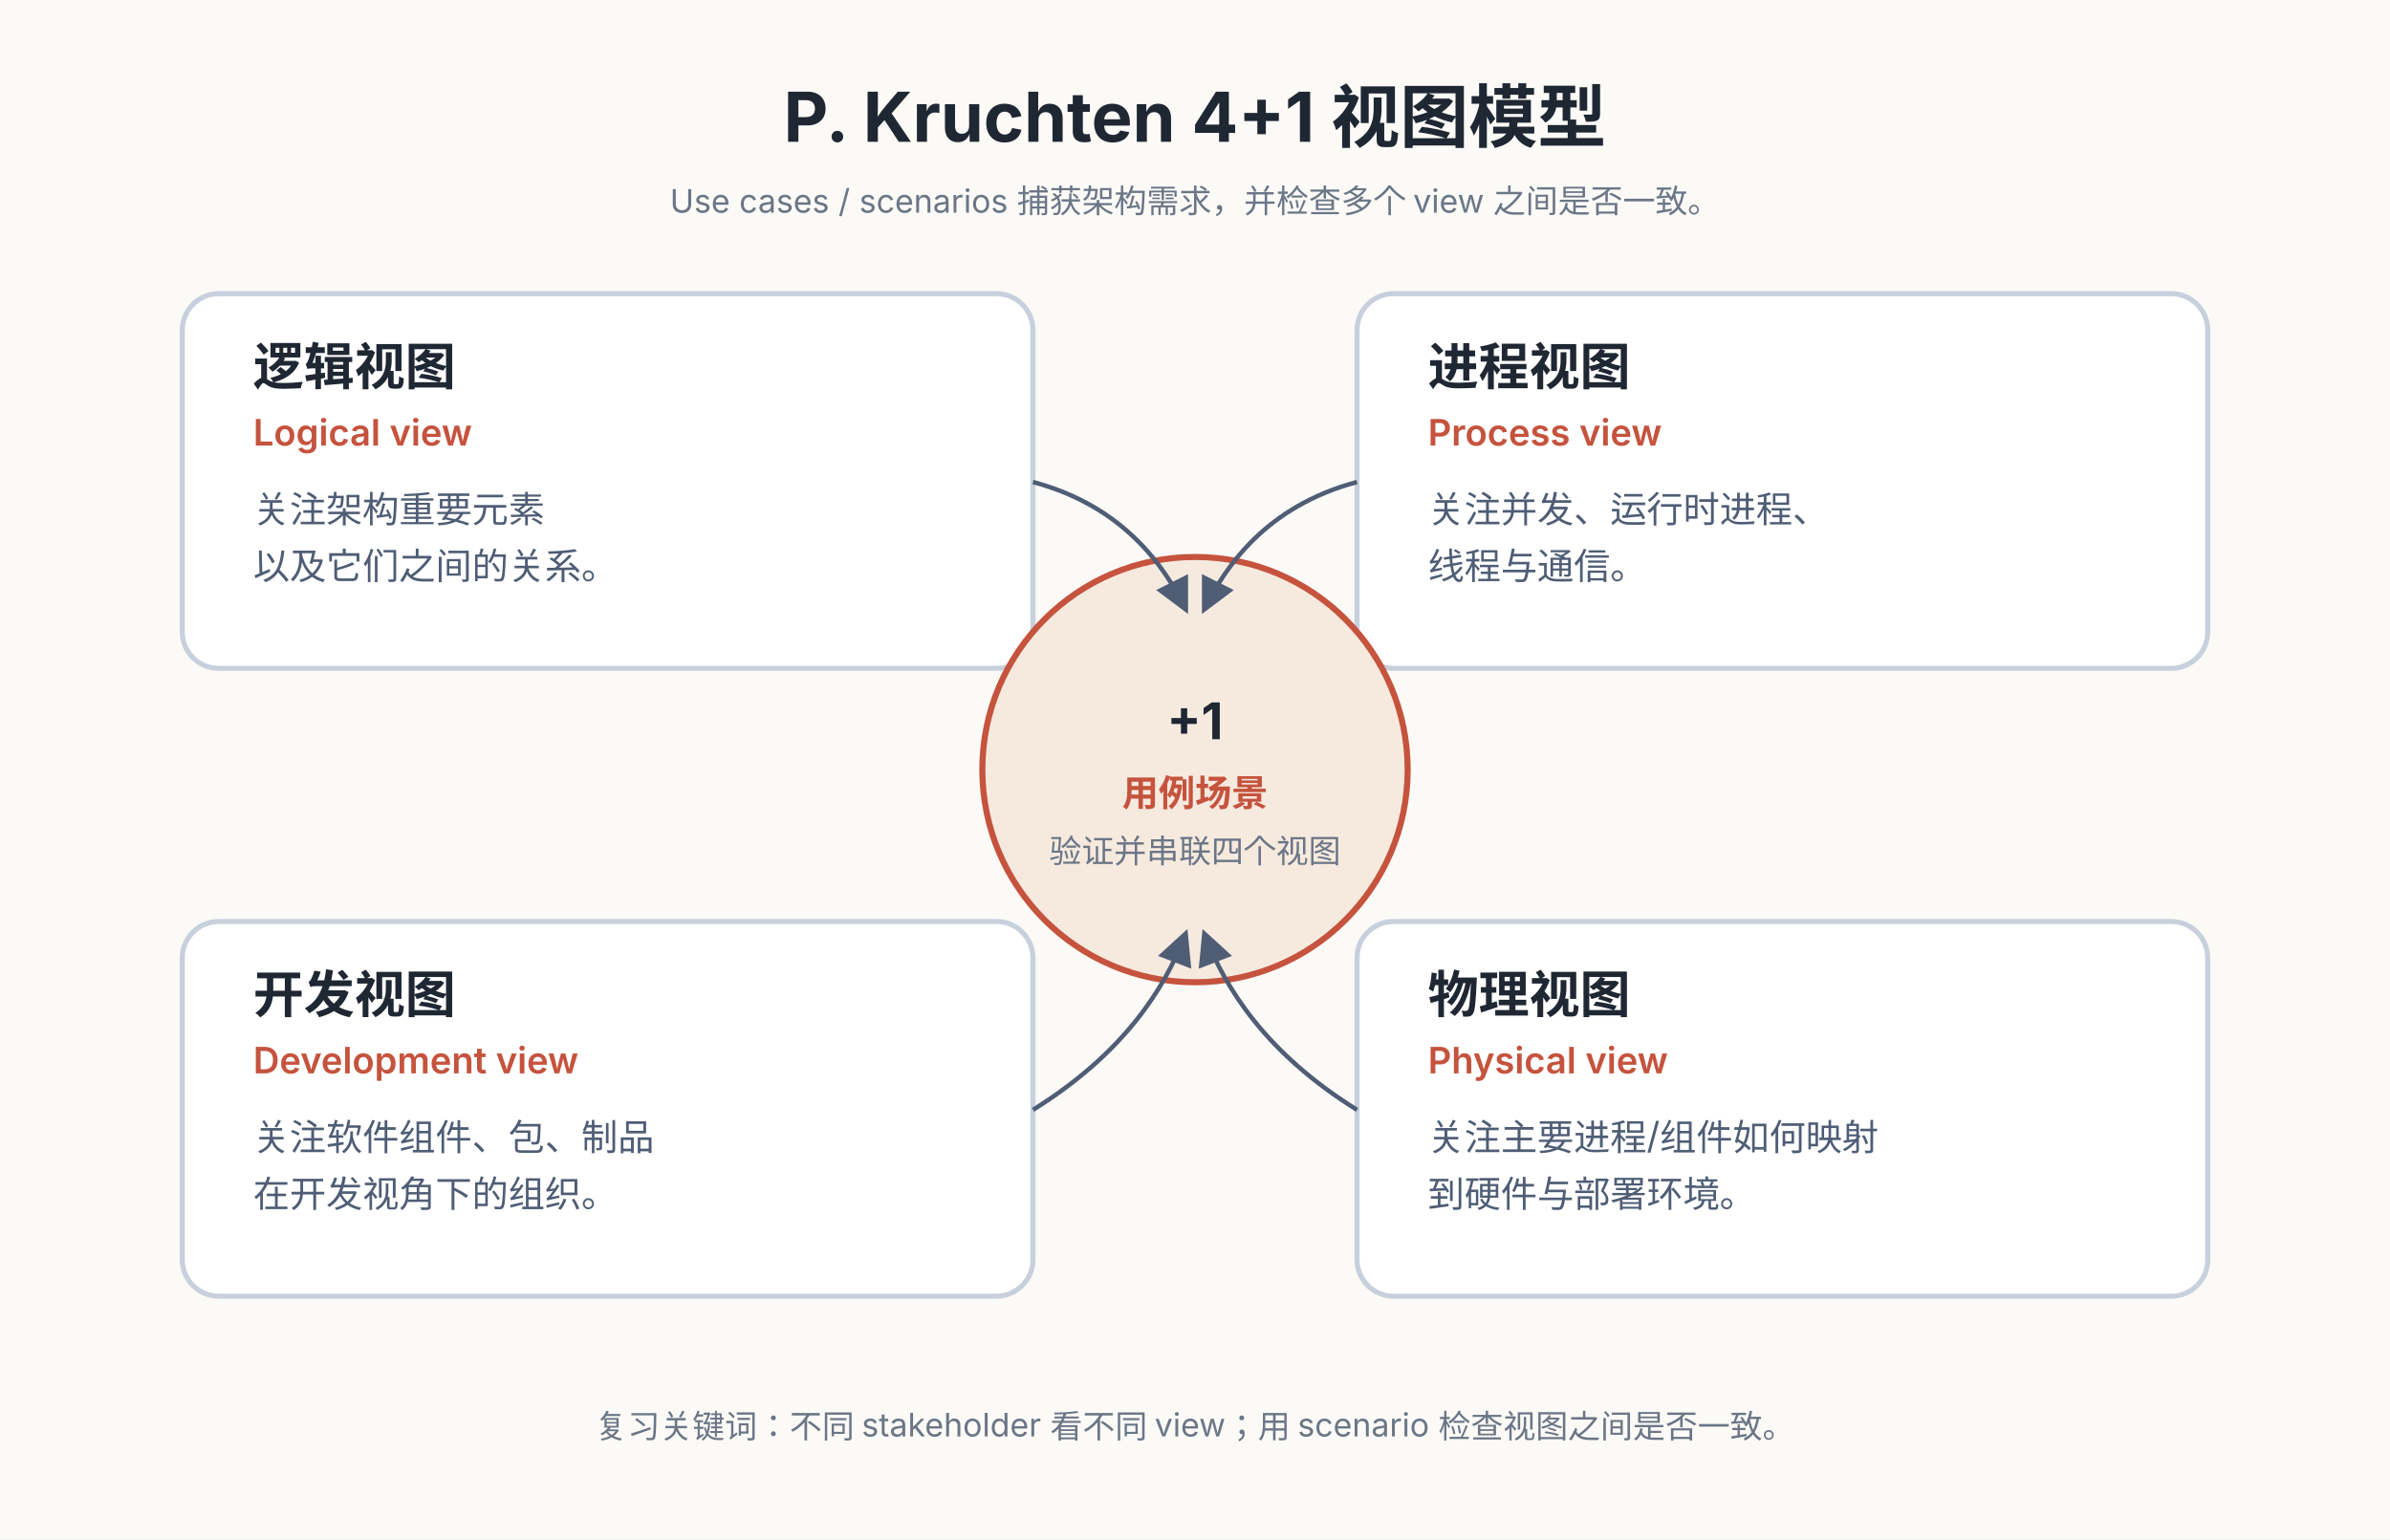
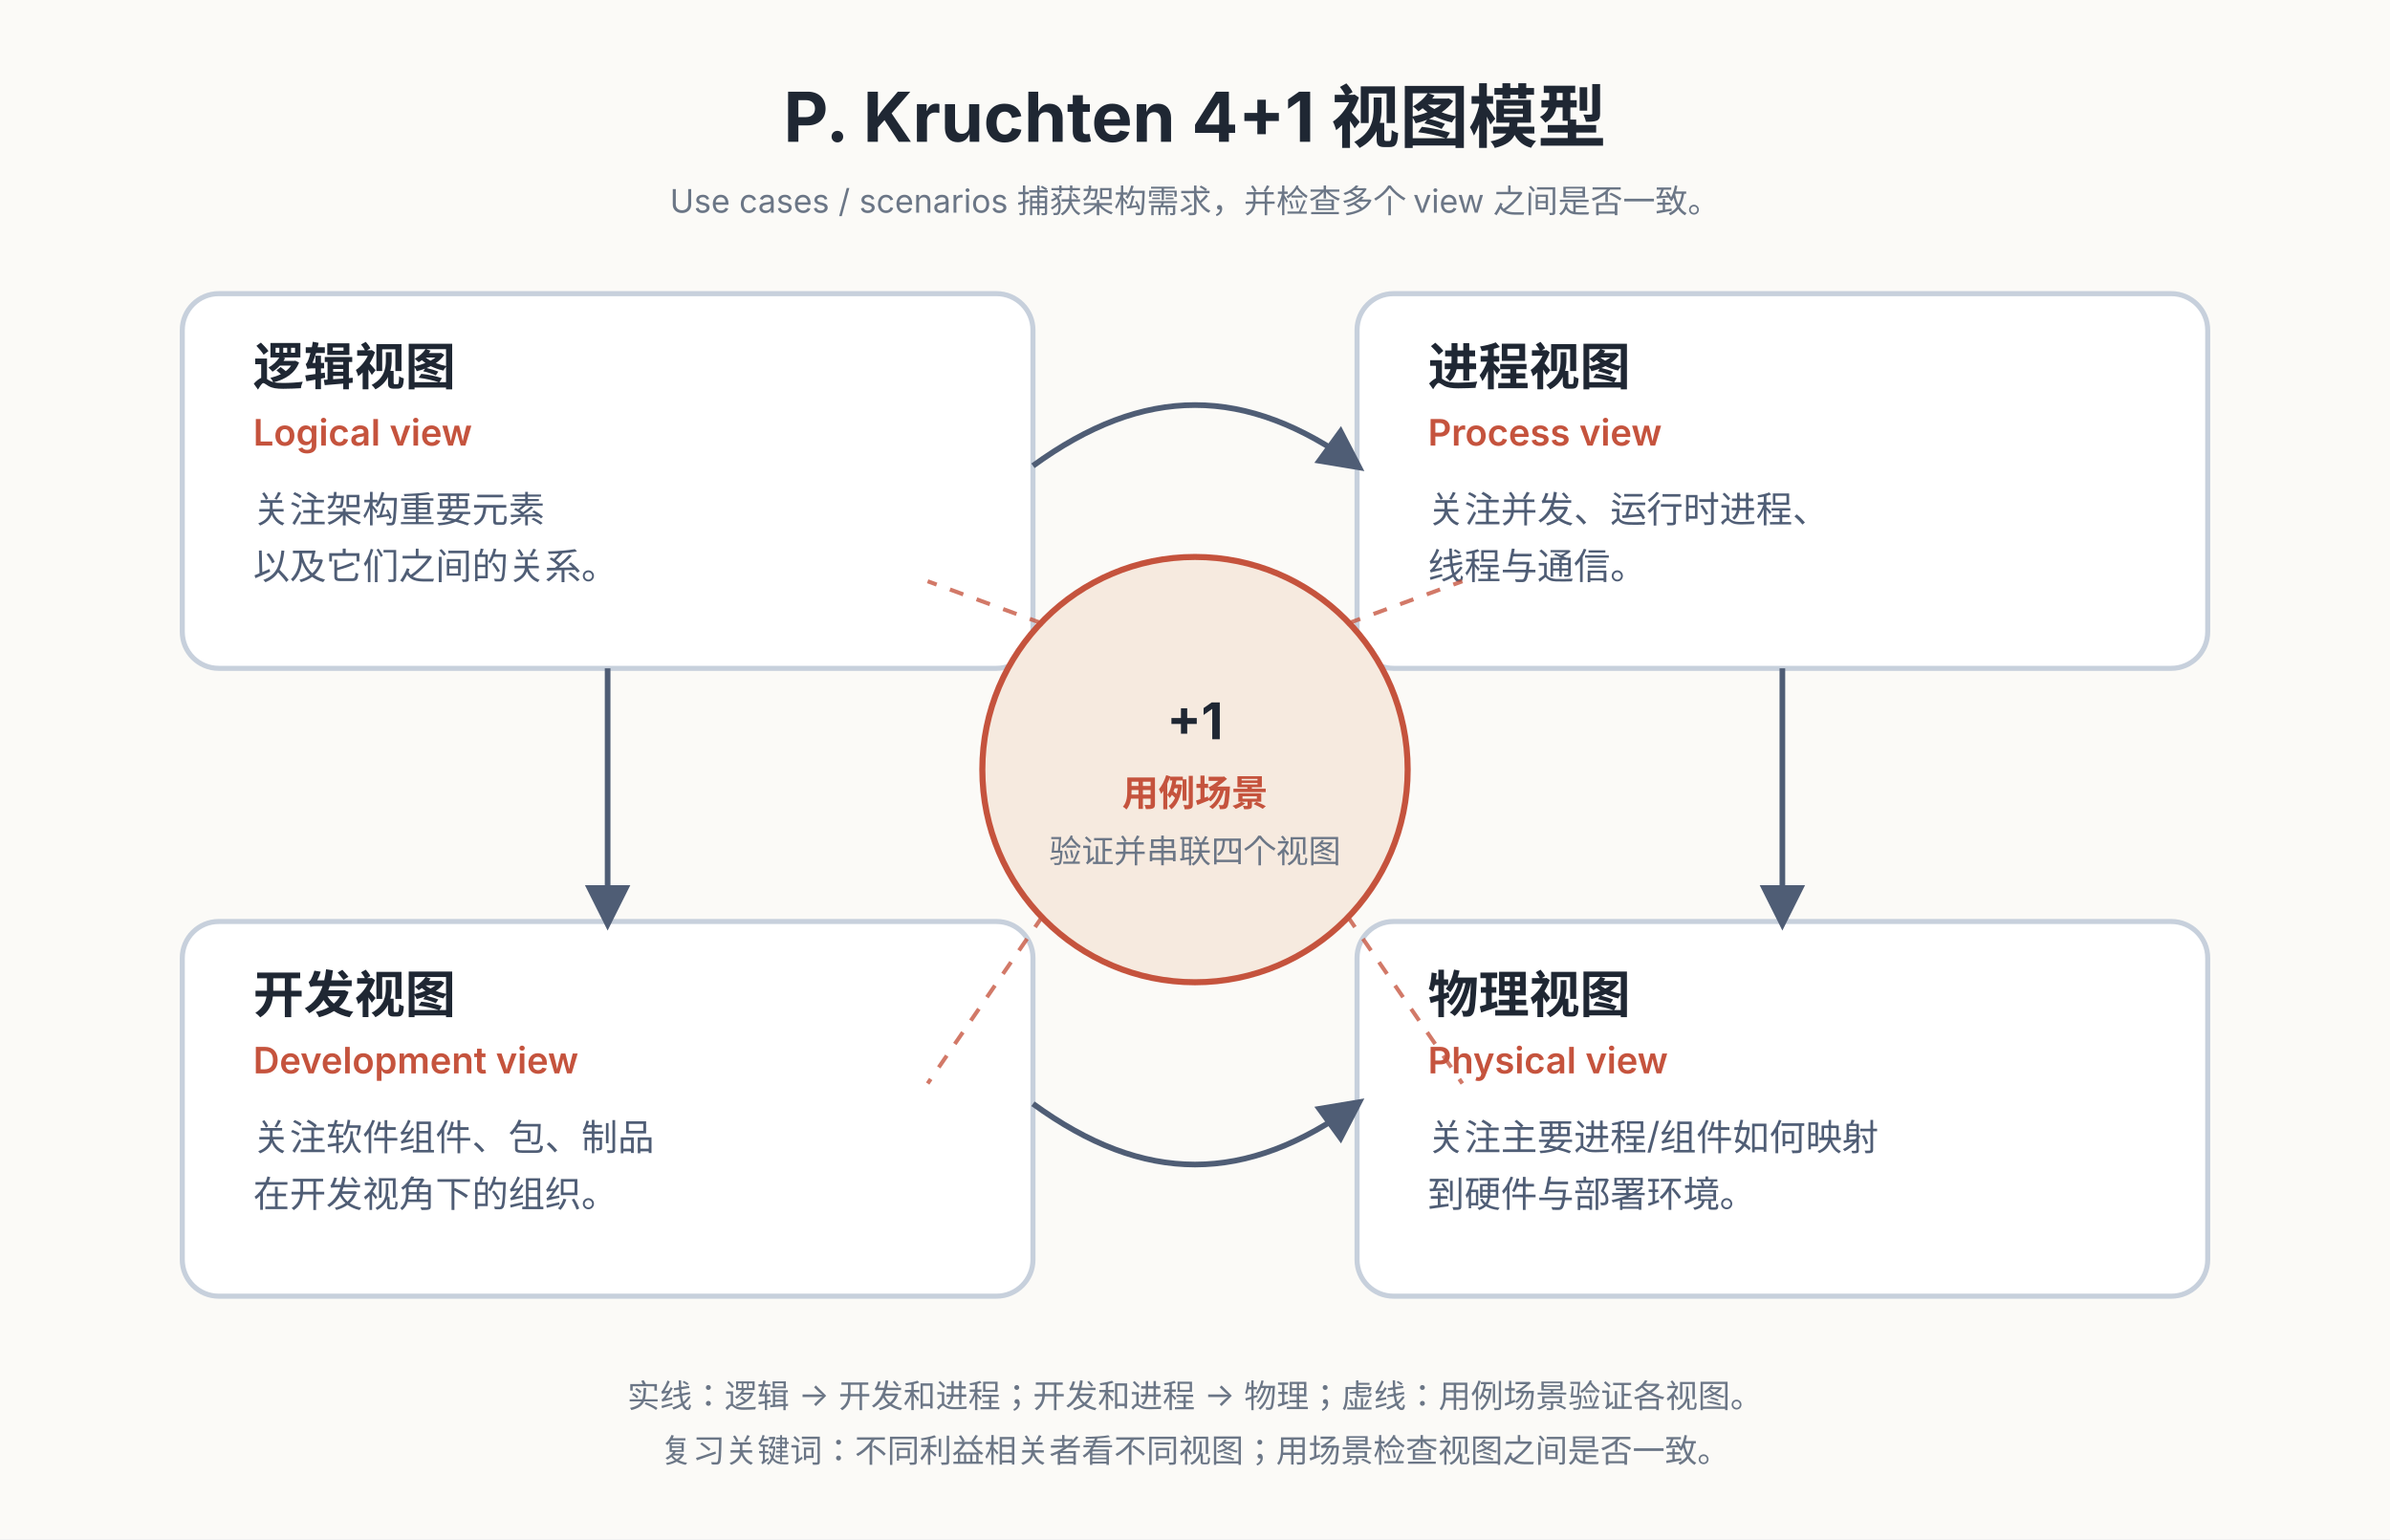
<svg xmlns="http://www.w3.org/2000/svg" viewBox="0 0 1180 760" role="img" aria-labelledby="title desc">
  <defs>
    <marker id="arrow" viewBox="0 0 10 10" refX="8" refY="5" markerWidth="8" markerHeight="8" orient="auto-start-reverse">
      <path d="M 0 0 L 10 5 L 0 10 z" fill="#4f5d75" />
    </marker>
    <style>
      .bg{fill:#fbfaf7}
      .card{fill:#fff;stroke:#c7d0dc;stroke-width:2.5;rx:18}
      .core{fill:#f6eadf;stroke:#c5533d;stroke-width:3}
      .title{font:700 34px -apple-system,BlinkMacSystemFont,"Segoe UI",sans-serif;fill:#1f2733}
      .label{font:700 25px -apple-system,BlinkMacSystemFont,"Segoe UI",sans-serif;fill:#1f2733}
      .en{font:600 18px -apple-system,BlinkMacSystemFont,"Segoe UI",sans-serif;fill:#c5533d}
      .body{font:18px -apple-system,BlinkMacSystemFont,"Segoe UI",sans-serif;fill:#4f5d75}
      .note{font:16px -apple-system,BlinkMacSystemFont,"Segoe UI",sans-serif;fill:#6b7686}
-       .line{stroke:#4f5d75;stroke-width:2.2;fill:none;marker-end:url(#arrow)}
+       .line{stroke:#4f5d75;stroke-width:2.8;fill:none;marker-end:url(#arrow)}
+       .scenario{stroke:#c5533d;stroke-width:2;stroke-dasharray:7 7;fill:none;opacity:.78}
    </style>
  </defs>
  <rect class="bg" width="1180" height="760" />
  <text class="title" x="590" y="70" text-anchor="middle">P. Kruchten 4+1 视图模型</text>
  <text class="note" x="590" y="105" text-anchor="middle">Use cases / scenarios 捕获架构需求，并检查多个 view 之间是否一致。</text>
  <rect class="card" x="90" y="145" width="420" height="185" />
  <text class="label" x="125" y="190">逻辑视图</text>
  <text class="en" x="125" y="220">Logical view</text>
  <text class="body" x="125" y="258">关注架构重要元素</text>
  <text class="body" x="125" y="286">以及它们之间的关系。</text>
  <rect class="card" x="670" y="145" width="420" height="185" />
  <text class="label" x="705" y="190">进程视图</text>
  <text class="en" x="705" y="220">Process view</text>
  <text class="body" x="705" y="258">关注并发、运行时进程、</text>
  <text class="body" x="705" y="286">线程与通信。</text>
  <rect class="card" x="90" y="455" width="420" height="185" />
  <text class="label" x="125" y="500">开发视图</text>
  <text class="en" x="125" y="530">Development view</text>
  <text class="body" x="125" y="568">关注软件组件、包、制品</text>
  <text class="body" x="125" y="596">在开发视角下的组织。</text>
  <rect class="card" x="670" y="455" width="420" height="185" />
  <text class="label" x="705" y="500">物理视图</text>
  <text class="en" x="705" y="530">Physical view</text>
  <text class="body" x="705" y="568">关注主要进程/组件如何映射</text>
  <text class="body" x="705" y="596">到硬件与部署环境。</text>
  <circle class="core" cx="590" cy="380" r="105" />
  <text class="label" x="590" y="365" text-anchor="middle">+1</text>
  <text class="en" x="590" y="398" text-anchor="middle">用例场景</text>
  <text class="note" x="590" y="426" text-anchor="middle">验证并串联四个视图</text>
-   <path class="line" d="M 510 238 C 555 250 575 280 585 300" />
-   <path class="line" d="M 670 238 C 625 250 605 280 595 300" />
-   <path class="line" d="M 510 548 C 555 520 575 488 585 462" />
-   <path class="line" d="M 670 548 C 625 520 605 488 595 462" />
-   <text class="note" x="590" y="710" text-anchor="middle">复习关键词：不同 stakeholder 看不同 view；用 scenario 检查视图之间是否一致。</text>
+   <path class="scenario" d="M 515 308 L 458 287" />
+   <path class="scenario" d="M 665 308 L 722 287" />
+   <path class="scenario" d="M 515 452 L 458 535" />
+   <path class="scenario" d="M 665 452 L 722 535" />
+   <path class="line" d="M 510 230 C 565 190 615 190 670 230" />
+   <path class="line" d="M 300 330 C 300 375 300 415 300 455" />
+   <path class="line" d="M 880 330 C 880 375 880 415 880 455" />
+   <path class="line" d="M 510 545 C 565 585 615 585 670 545" />
+   <text class="note" x="590" y="695" text-anchor="middle">实线：逻辑 -&gt; 开发和进程；开发和进程 -&gt; 物理；虚线：用例场景验证各视图。</text>
+   <text class="note" x="590" y="722" text-anchor="middle">复习关键词：不同利益相关者看不同视图；用场景检查视图之间是否一致。</text>
</svg>
